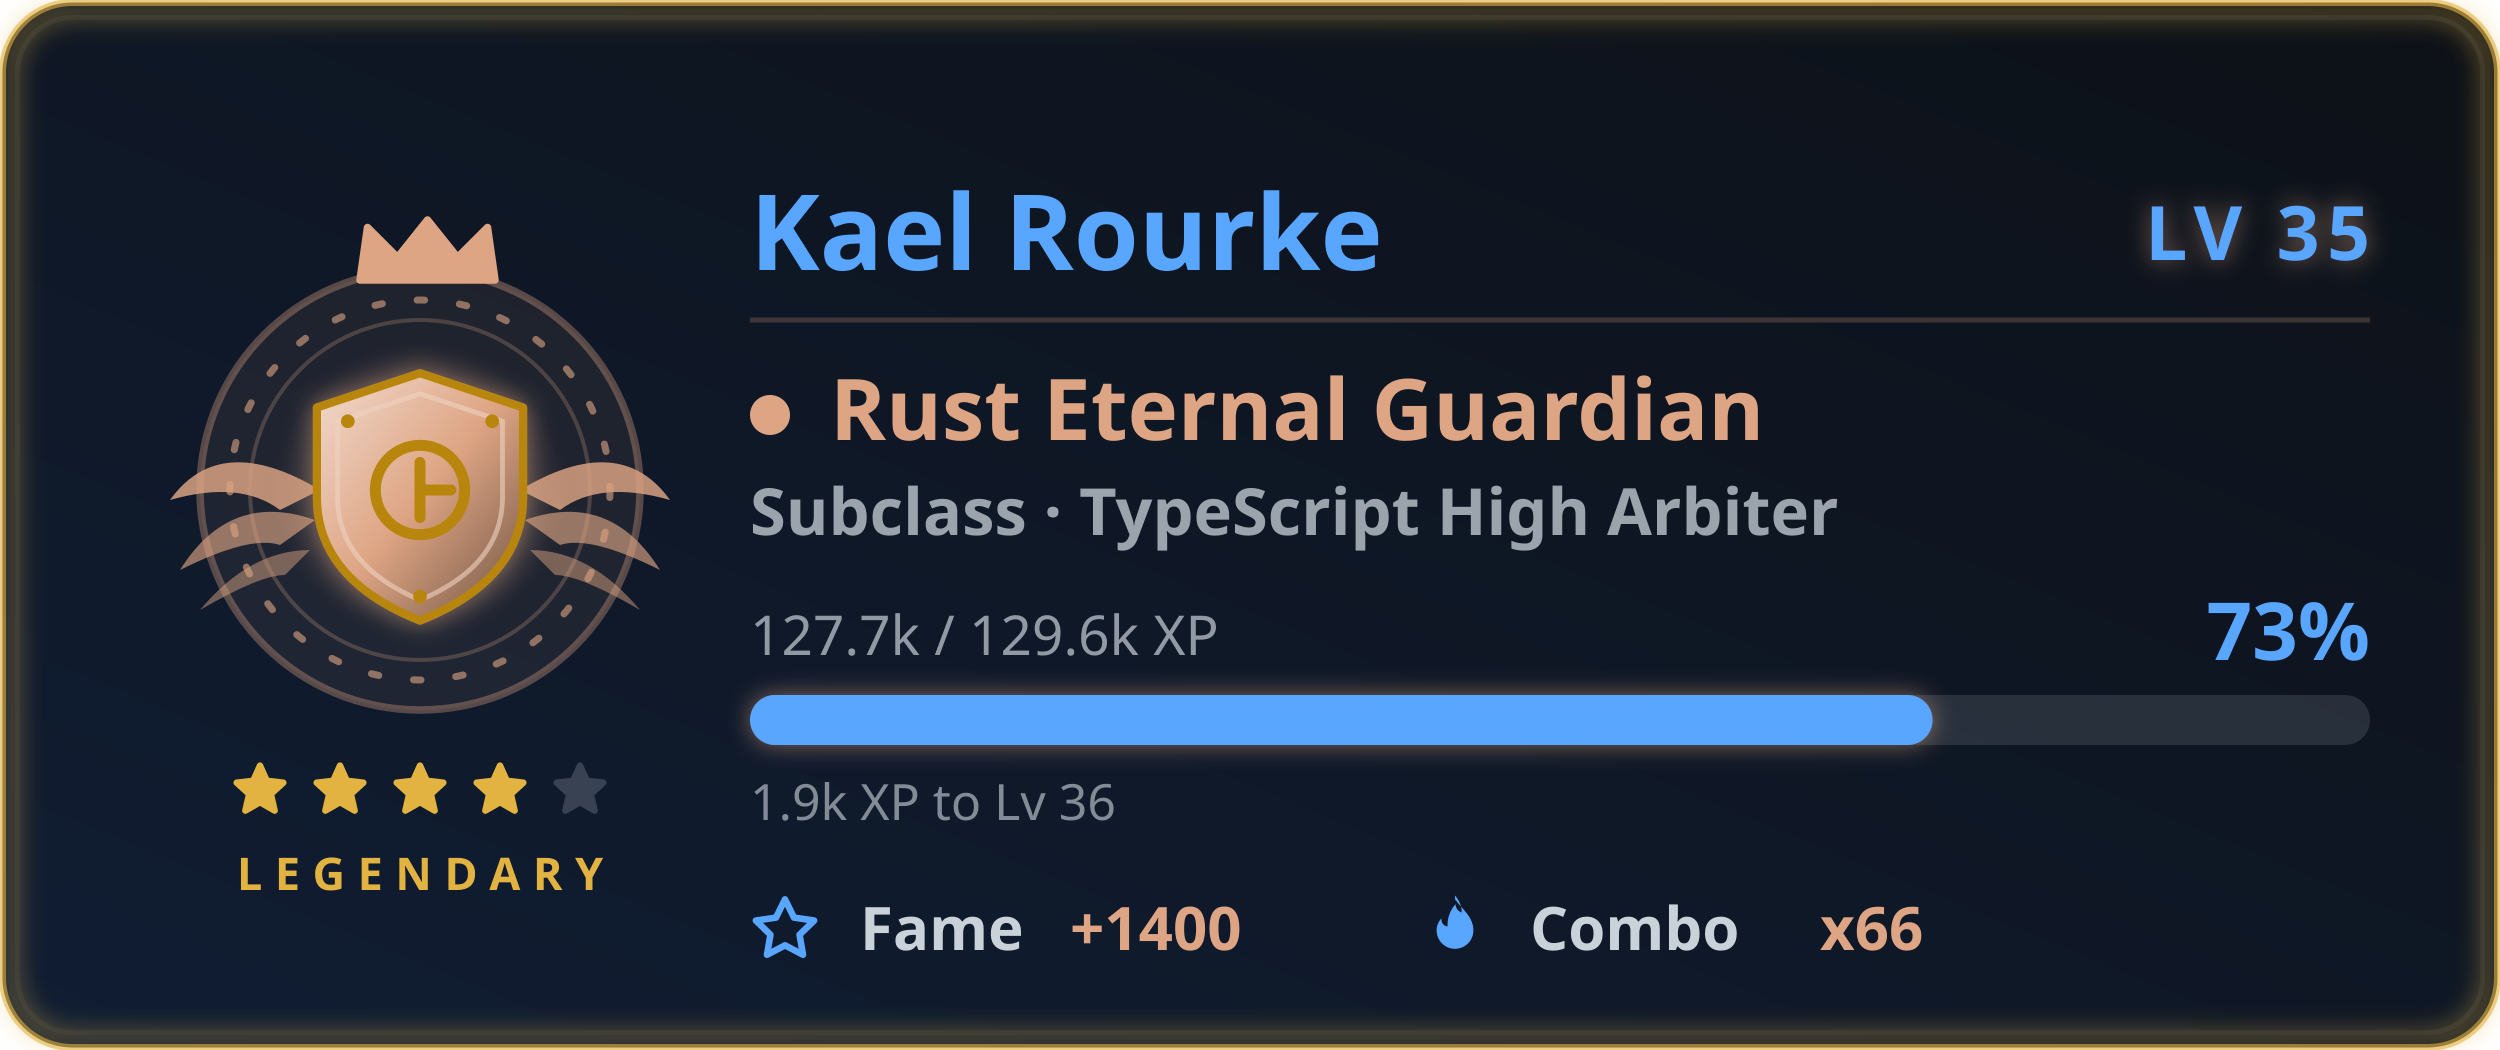
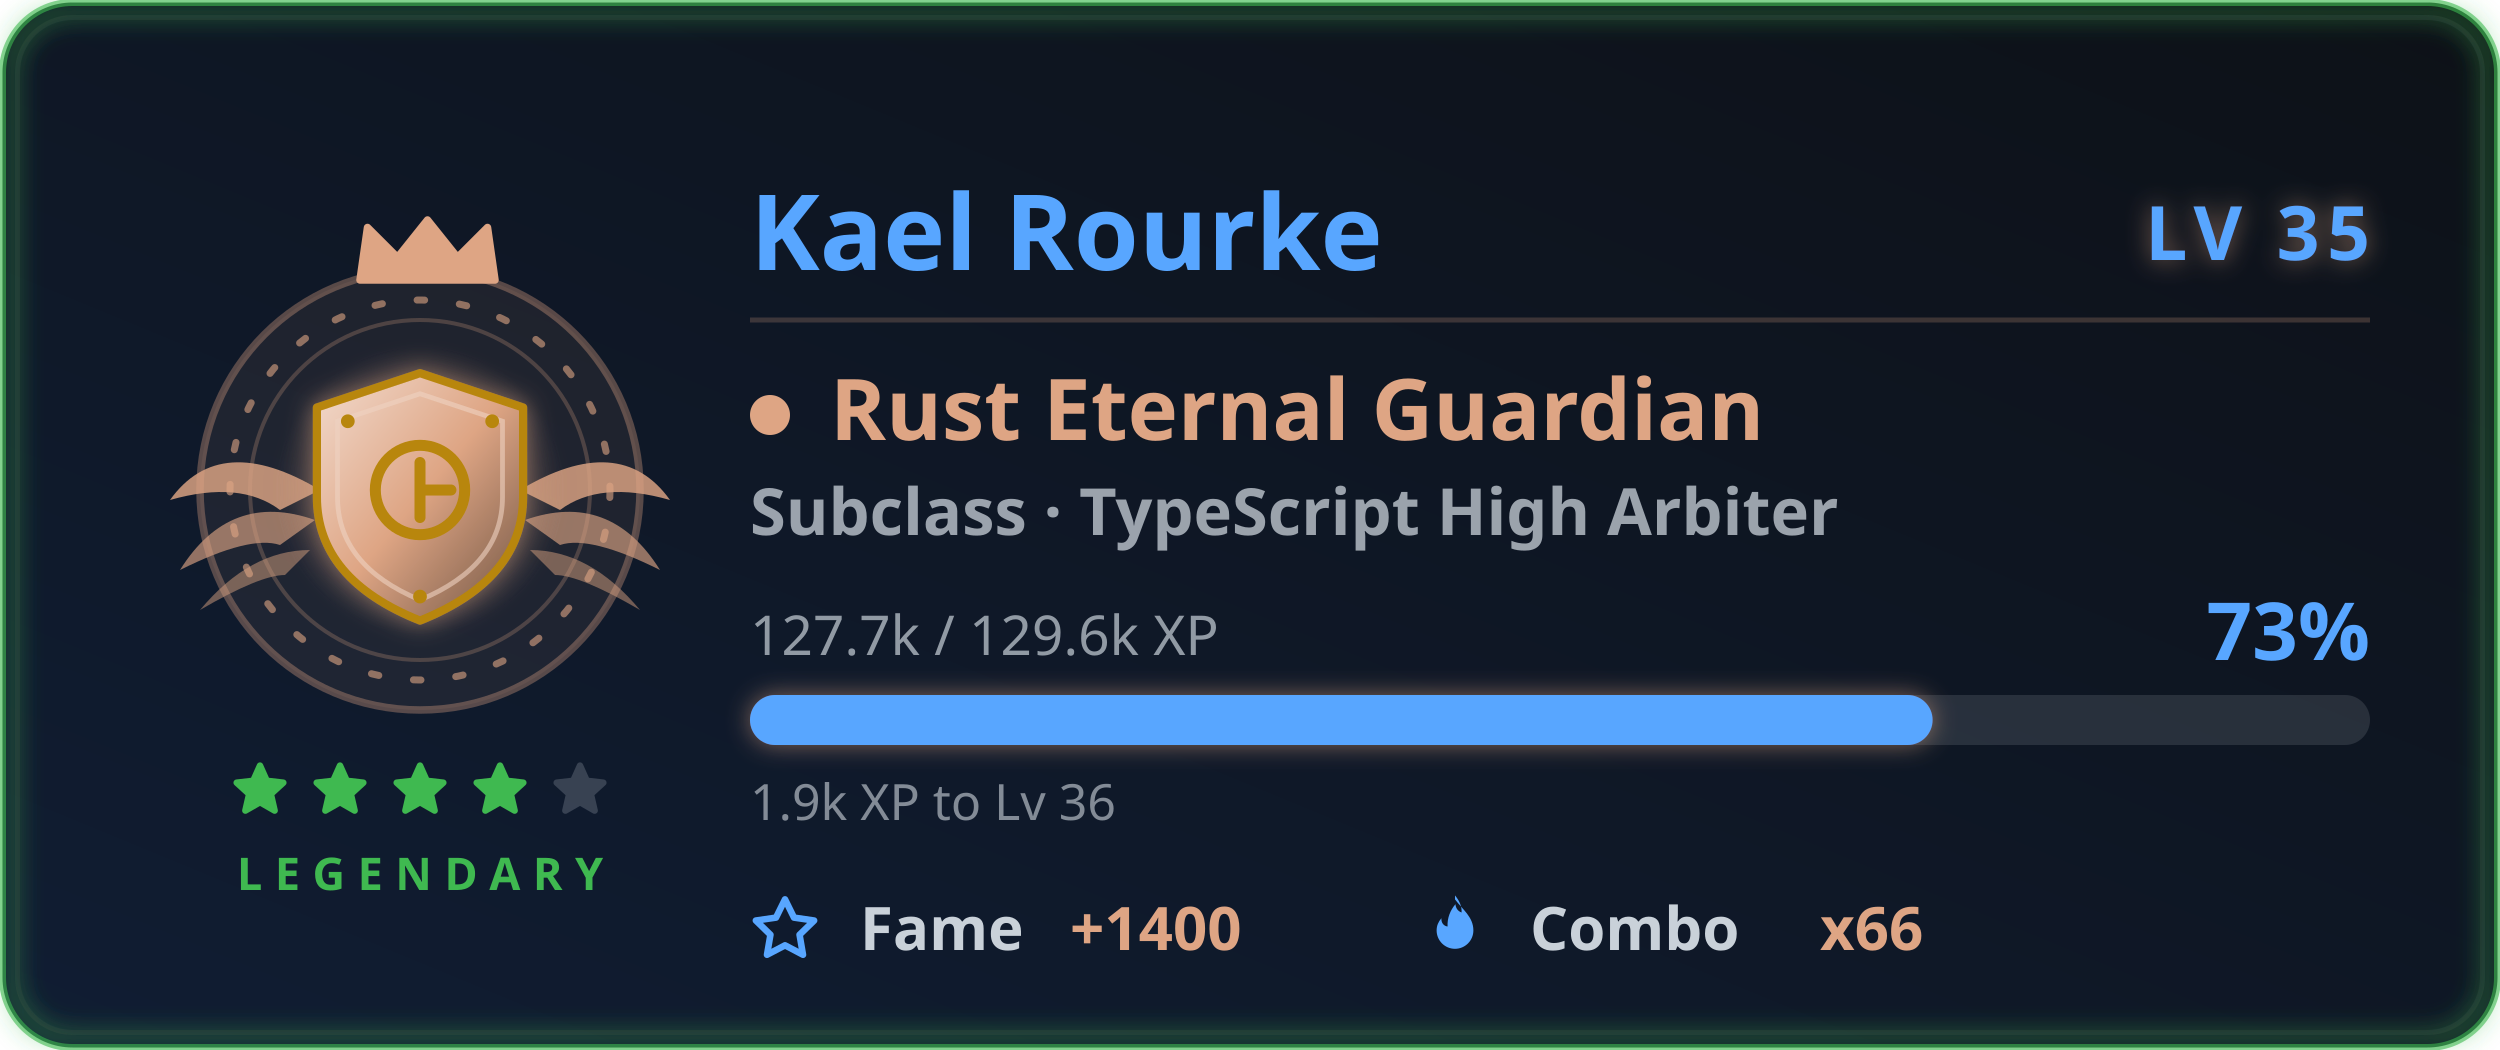
<svg xmlns="http://www.w3.org/2000/svg" width="500" height="210" viewBox="0 0 500 210" role="img" aria-labelledby="card-title-a11y card-desc-a11y">
  <style>
text { font-family: 'Segoe UI', Ubuntu, 'Helvetica Neue', sans-serif; }
.title { font-size: 18px; font-weight: 600; fill: #58a6ff; }
.title-icon { fill: #58a6ff; }
.icon { fill: #58a6ff; }


.gl-name { font-size: 21px; font-weight: 700; fill: #58a6ff; }
.gl-lvl { font-size: 15px; font-weight: 800; letter-spacing: 1.5px; fill: #58a6ff; }
.gl-class { font-size: 17px; font-weight: 700; fill: #dea584; }
.gl-sub { font-size: 13px; font-weight: 600; fill: #c9d1d9; opacity: 0.75; }
.gl-meta { font-size: 11px; fill: #c9d1d9; opacity: 0.7; }
.gl-pct { font-size: 16px; font-weight: 800; fill: #58a6ff; }
.gl-chip-label { font-size: 12px; font-weight: 600; fill: #c9d1d9; }
.gl-chip-value { font-size: 12px; font-weight: 800; fill: #dea584; }
.gl-hint { font-size: 10px; fill: #c9d1d9; opacity: 0.62; }
- .gl-rarity { font-size: 9px; font-weight: 700; letter-spacing: 2.5px; fill: #e3b341; }
+ .gl-rarity { font-size: 9px; font-weight: 700; letter-spacing: 2.5px; fill: #3fb950; }

</style>
  <defs>
    <linearGradient id="card-bg" x1="0" y1="0" x2="1" y2="1" gradientTransform="rotate(90, 0.5, 0.5)">
      <stop offset="0.0%" stop-color="#0d1117" />
      <stop offset="100.0%" stop-color="#101d33" />
    </linearGradient>
    <filter id="card-glow" x="-50%" y="-50%" width="200%" height="200%">
      <feGaussianBlur in="SourceGraphic" stdDeviation="3" result="blur" />
      <feFlood flood-color="#58a6ff" flood-opacity="0.55" result="tint" />
      <feComposite in="tint" in2="blur" operator="in" result="softGlow" />
      <feMerge>
        <feMergeNode in="softGlow" />
        <feMergeNode in="SourceGraphic" />
      </feMerge>
    </filter>
    <filter id="gl-glow" x="-60%" y="-60%" width="220%" height="220%">
      <feGaussianBlur in="SourceGraphic" stdDeviation="2.4" result="b" />
      <feFlood flood-color="#dea584" flood-opacity="0.55" result="t" />
      <feComposite in="t" in2="b" operator="in" result="g" />
      <feMerge>
        <feMergeNode in="g" />
        <feMergeNode in="SourceGraphic" />
      </feMerge>
    </filter>
    <filter id="gl-rarity" x="-20%" y="-20%" width="140%" height="140%">
      <feGaussianBlur stdDeviation="2.4" />
    </filter>
  </defs>
-   <rect x="0.5" y="0.5" width="499" height="209" rx="14" fill="url(#card-bg)" stroke="#e3b341" stroke-width="1.4" stroke-opacity="0.6" />
+   <rect x="0.5" y="0.5" width="499" height="209" rx="14" fill="url(#card-bg)" stroke="#3fb950" stroke-width="1.4" stroke-opacity="0.6" />
  <rect x="3.5" y="3.5" width="493" height="203" rx="11" fill="none" stroke="#30363d" stroke-opacity="0.4" />
-   <rect x="2" y="2" width="496" height="206" rx="13" fill="none" stroke="#e3b341" stroke-width="3.5" stroke-opacity="0.4" filter="url(#gl-rarity)" />
+   <rect x="2" y="2" width="496" height="206" rx="13" fill="none" stroke="#3fb950" stroke-width="3.5" stroke-opacity="0.4" filter="url(#gl-rarity)" />
  <g class="fade">
    <g class="">
      <g class="flourish">
        <g transform="translate(84,0)">
          <g transform="translate(0,98)" fill="#dea584">
            <path d="M20 0 Q 40 -12 50 2 Q 36 -2 28 4 Z" opacity="0.82" />
            <path d="M21 6 Q 38 0 48 16 Q 34 9 28 11 Z" opacity="0.64" />
            <path d="M22 12 Q 34 12 44 24 Q 32 17 27 17 Z" opacity="0.48" />
          </g>
        </g>
        <g transform="translate(84,0) scale(-1,1)">
          <g transform="translate(0,98)" fill="#dea584">
            <path d="M20 0 Q 40 -12 50 2 Q 36 -2 28 4 Z" opacity="0.82" />
            <path d="M21 6 Q 38 0 48 16 Q 34 9 28 11 Z" opacity="0.64" />
            <path d="M22 12 Q 34 12 44 24 Q 32 17 27 17 Z" opacity="0.48" />
          </g>
        </g>
      </g>
      <circle cx="84" cy="98" r="44" fill="#dea584" fill-opacity="0.08" stroke="#dea584" stroke-opacity="0.35" stroke-width="1.5" />
      <g class="">
        <circle cx="84" cy="98" r="38" fill="none" stroke="#dea584" stroke-opacity="0.6" stroke-width="1.4" stroke-dasharray="1.5 7" stroke-linecap="round" />
        <circle cx="84" cy="98" r="34" fill="none" stroke="#dea584" stroke-opacity="0.25" stroke-width="0.8" />
      </g>
      <g class="" filter="url(#gl-glow)">
        <svg class="" x="51" y="65" width="66" height="66" viewBox="0 0 48 48" aria-hidden="true">
          <defs>
            <radialGradient id="rsHalo" cx="0.5" cy="0.5" r="0.5">
              <stop offset="0" stop-color="#dea584" stop-opacity="0.42" />
              <stop offset="1" stop-color="#dea584" stop-opacity="0" />
            </radialGradient>
            <linearGradient id="rsMetal" x1="0" y1="0" x2="1" y2="1">
              <stop offset="0" stop-color="#f2dbce" />
              <stop offset="0.5" stop-color="#dea584" />
              <stop offset="1" stop-color="#6f5342" />
            </linearGradient>
          </defs>
          <circle cx="24" cy="24" r="21" fill="url(#rsHalo)" />
          <path d="M24 7 L39 12 V25 Q39 37 24 43 Q9 37 9 25 V12 Z" fill="url(#rsMetal)" stroke="#b8860b" stroke-width="1.2" stroke-linejoin="round" />
          <path d="M24 10 L36 14 V25 Q36 35 24 40 Q12 35 12 25 V14 Z" fill="none" stroke="#efd2c2" stroke-width="0.7" stroke-opacity="0.6" />
          <circle cx="24" cy="24" r="6.5" fill="none" stroke="#b8860b" stroke-width="1.6" />
          <g stroke="#b8860b" stroke-width="1.6" stroke-linecap="round">
            <path d="M24 20 V28 M24 24 L28.5 24" />
          </g>
          <g fill="#b8860b">
            <circle cx="13.5" cy="14" r="1" />
            <circle cx="34.5" cy="14" r="1" />
            <circle cx="24" cy="39.5" r="1" />
          </g>
        </svg>
      </g>
      <g transform="translate(69, 42.5) scale(1.5)">
        <path d="M2 9 L3 2 L7 6 L11 1 L15 6 L19 2 L20 9 Z" fill="#dea584" stroke="#dea584" stroke-width="1" stroke-linejoin="round" />
      </g>
    </g>
    <g>
-       <g class="" transform="translate(45.5, 151.5) scale(0.5416667)" fill="#e3b341" stroke="#e3b341" stroke-width="2.4" stroke-linejoin="round" stroke-linecap="round" opacity="1">
+       <g class="" transform="translate(45.5, 151.5) scale(0.5416667)" fill="#3fb950" stroke="#3fb950" stroke-width="2.4" stroke-linejoin="round" stroke-linecap="round" opacity="1">
        <path d="M12 3 L14.5 8.6 L20.6 9.3 L16 13.5 L17.4 19.6 L12 16.5 L6.6 19.6 L8 13.5 L3.4 9.3 L9.5 8.6 Z" />
      </g>
-       <g class="" transform="translate(61.5, 151.5) scale(0.5416667)" fill="#e3b341" stroke="#e3b341" stroke-width="2.4" stroke-linejoin="round" stroke-linecap="round" opacity="1">
+       <g class="" transform="translate(61.5, 151.5) scale(0.5416667)" fill="#3fb950" stroke="#3fb950" stroke-width="2.4" stroke-linejoin="round" stroke-linecap="round" opacity="1">
        <path d="M12 3 L14.5 8.6 L20.6 9.3 L16 13.5 L17.4 19.6 L12 16.5 L6.6 19.6 L8 13.5 L3.4 9.3 L9.5 8.6 Z" />
      </g>
-       <g class="" transform="translate(77.5, 151.5) scale(0.5416667)" fill="#e3b341" stroke="#e3b341" stroke-width="2.4" stroke-linejoin="round" stroke-linecap="round" opacity="1">
+       <g class="" transform="translate(77.5, 151.5) scale(0.5416667)" fill="#3fb950" stroke="#3fb950" stroke-width="2.4" stroke-linejoin="round" stroke-linecap="round" opacity="1">
        <path d="M12 3 L14.5 8.6 L20.6 9.3 L16 13.5 L17.4 19.6 L12 16.5 L6.6 19.6 L8 13.5 L3.4 9.3 L9.5 8.6 Z" />
      </g>
-       <g class="" transform="translate(93.5, 151.5) scale(0.5416667)" fill="#e3b341" stroke="#e3b341" stroke-width="2.4" stroke-linejoin="round" stroke-linecap="round" opacity="1">
+       <g class="" transform="translate(93.5, 151.5) scale(0.5416667)" fill="#3fb950" stroke="#3fb950" stroke-width="2.4" stroke-linejoin="round" stroke-linecap="round" opacity="1">
        <path d="M12 3 L14.5 8.6 L20.6 9.3 L16 13.5 L17.4 19.6 L12 16.5 L6.6 19.6 L8 13.5 L3.4 9.3 L9.5 8.6 Z" />
      </g>
      <g class="" transform="translate(109.5, 151.5) scale(0.5416667)" fill="#c9d1d9" stroke="#c9d1d9" stroke-width="2.4" stroke-linejoin="round" stroke-linecap="round" opacity="0.22">
        <path d="M12 3 L14.5 8.6 L20.6 9.3 L16 13.5 L17.4 19.6 L12 16.5 L6.6 19.6 L8 13.5 L3.4 9.3 L9.5 8.6 Z" />
      </g>
    </g>
    <text class="gl-rarity" x="84" y="178" text-anchor="middle">LEGENDARY</text>
  </g>
  <g class="fade" style="animation-delay:.15s">
    <text class="gl-name" x="150" y="54">Kael Rourke</text>
    <text class="gl-lvl glow-pulse" x="474" y="52" text-anchor="end" filter="url(#gl-glow)">LV 35</text>
    <line x1="150" y1="64" x2="474" y2="64" stroke="#dea584" stroke-opacity="0.22" stroke-width="1" />
    <circle cx="154" cy="83" r="4" fill="#dea584" />
    <text class="gl-class" x="166" y="88">Rust Eternal Guardian</text>
    <text class="gl-sub" x="150" y="107">Subclass · TypeScript High Arbiter</text>
    <text class="gl-meta" x="150" y="131">127.7k / 129.6k XP</text>
    <text class="gl-pct " x="474" y="132" text-anchor="end">73%</text>
    <rect x="150" y="139" width="324" height="10" rx="5" fill="#c9d1d9" fill-opacity="0.14" />
    <rect class="xp-fill " x="150" y="139" width="236.52" height="10" rx="5" fill="#58a6ff" filter="url(#gl-glow)" />
    <text class="gl-hint" x="150" y="164">1.9k XP to Lv 36</text>
    <g transform="translate(150, 190)">
      <svg class="icon" x="0" y="-11" width="14" height="14" viewBox="0 0 16 16" aria-hidden="true">
        <path fill-rule="evenodd" d="M8 .25a.75.75 0 0 1 .673.418l1.882 3.815 4.21.612a.75.75 0 0 1 .416 1.279l-3.046 2.97.719 4.192a.75.75 0 0 1-1.088.791L8 12.347l-3.766 1.98a.75.75 0 0 1-1.088-.79l.72-4.194L.818 6.374a.75.75 0 0 1 .416-1.28l4.21-.611L7.327.668A.75.75 0 0 1 8 .25zm0 2.445L6.615 5.5a.75.75 0 0 1-.564.41l-3.097.45 2.24 2.184a.75.75 0 0 1 .216.664l-.528 3.084 2.769-1.456a.75.75 0 0 1 .698 0l2.77 1.456-.53-3.084a.75.75 0 0 1 .216-.664l2.24-2.183-3.096-.45a.75.75 0 0 1-.564-.41L8 2.694v.001z" />
      </svg>
      <text class="gl-chip-label" x="22" y="0">Fame</text>
      <text class="gl-chip-value" x="64" y="0">+1400</text>
    </g>
    <g transform="translate(284, 190)">
      <svg class="icon" x="0" y="-11" width="14" height="14" viewBox="0 0 16 16" aria-hidden="true">
        <path fill-rule="evenodd" d="M8 1c1.7 2.3 4.2 4 4.2 7.1a4.2 4.2 0 0 1-8.4 0c0-1.1.4-2 1.1-2.8-.1 1 .5 1.8 1.4 1.9-.1-1.9.6-3.7 1.8-5.1.1 1 .6 1.6 1.4 1.9.1-1.4-.5-2.7-1.5-3.9z" />
      </svg>
      <text class="gl-chip-label" x="22" y="0">Combo</text>
      <text class="gl-chip-value" x="80" y="0">x66</text>
    </g>
  </g>
</svg>
